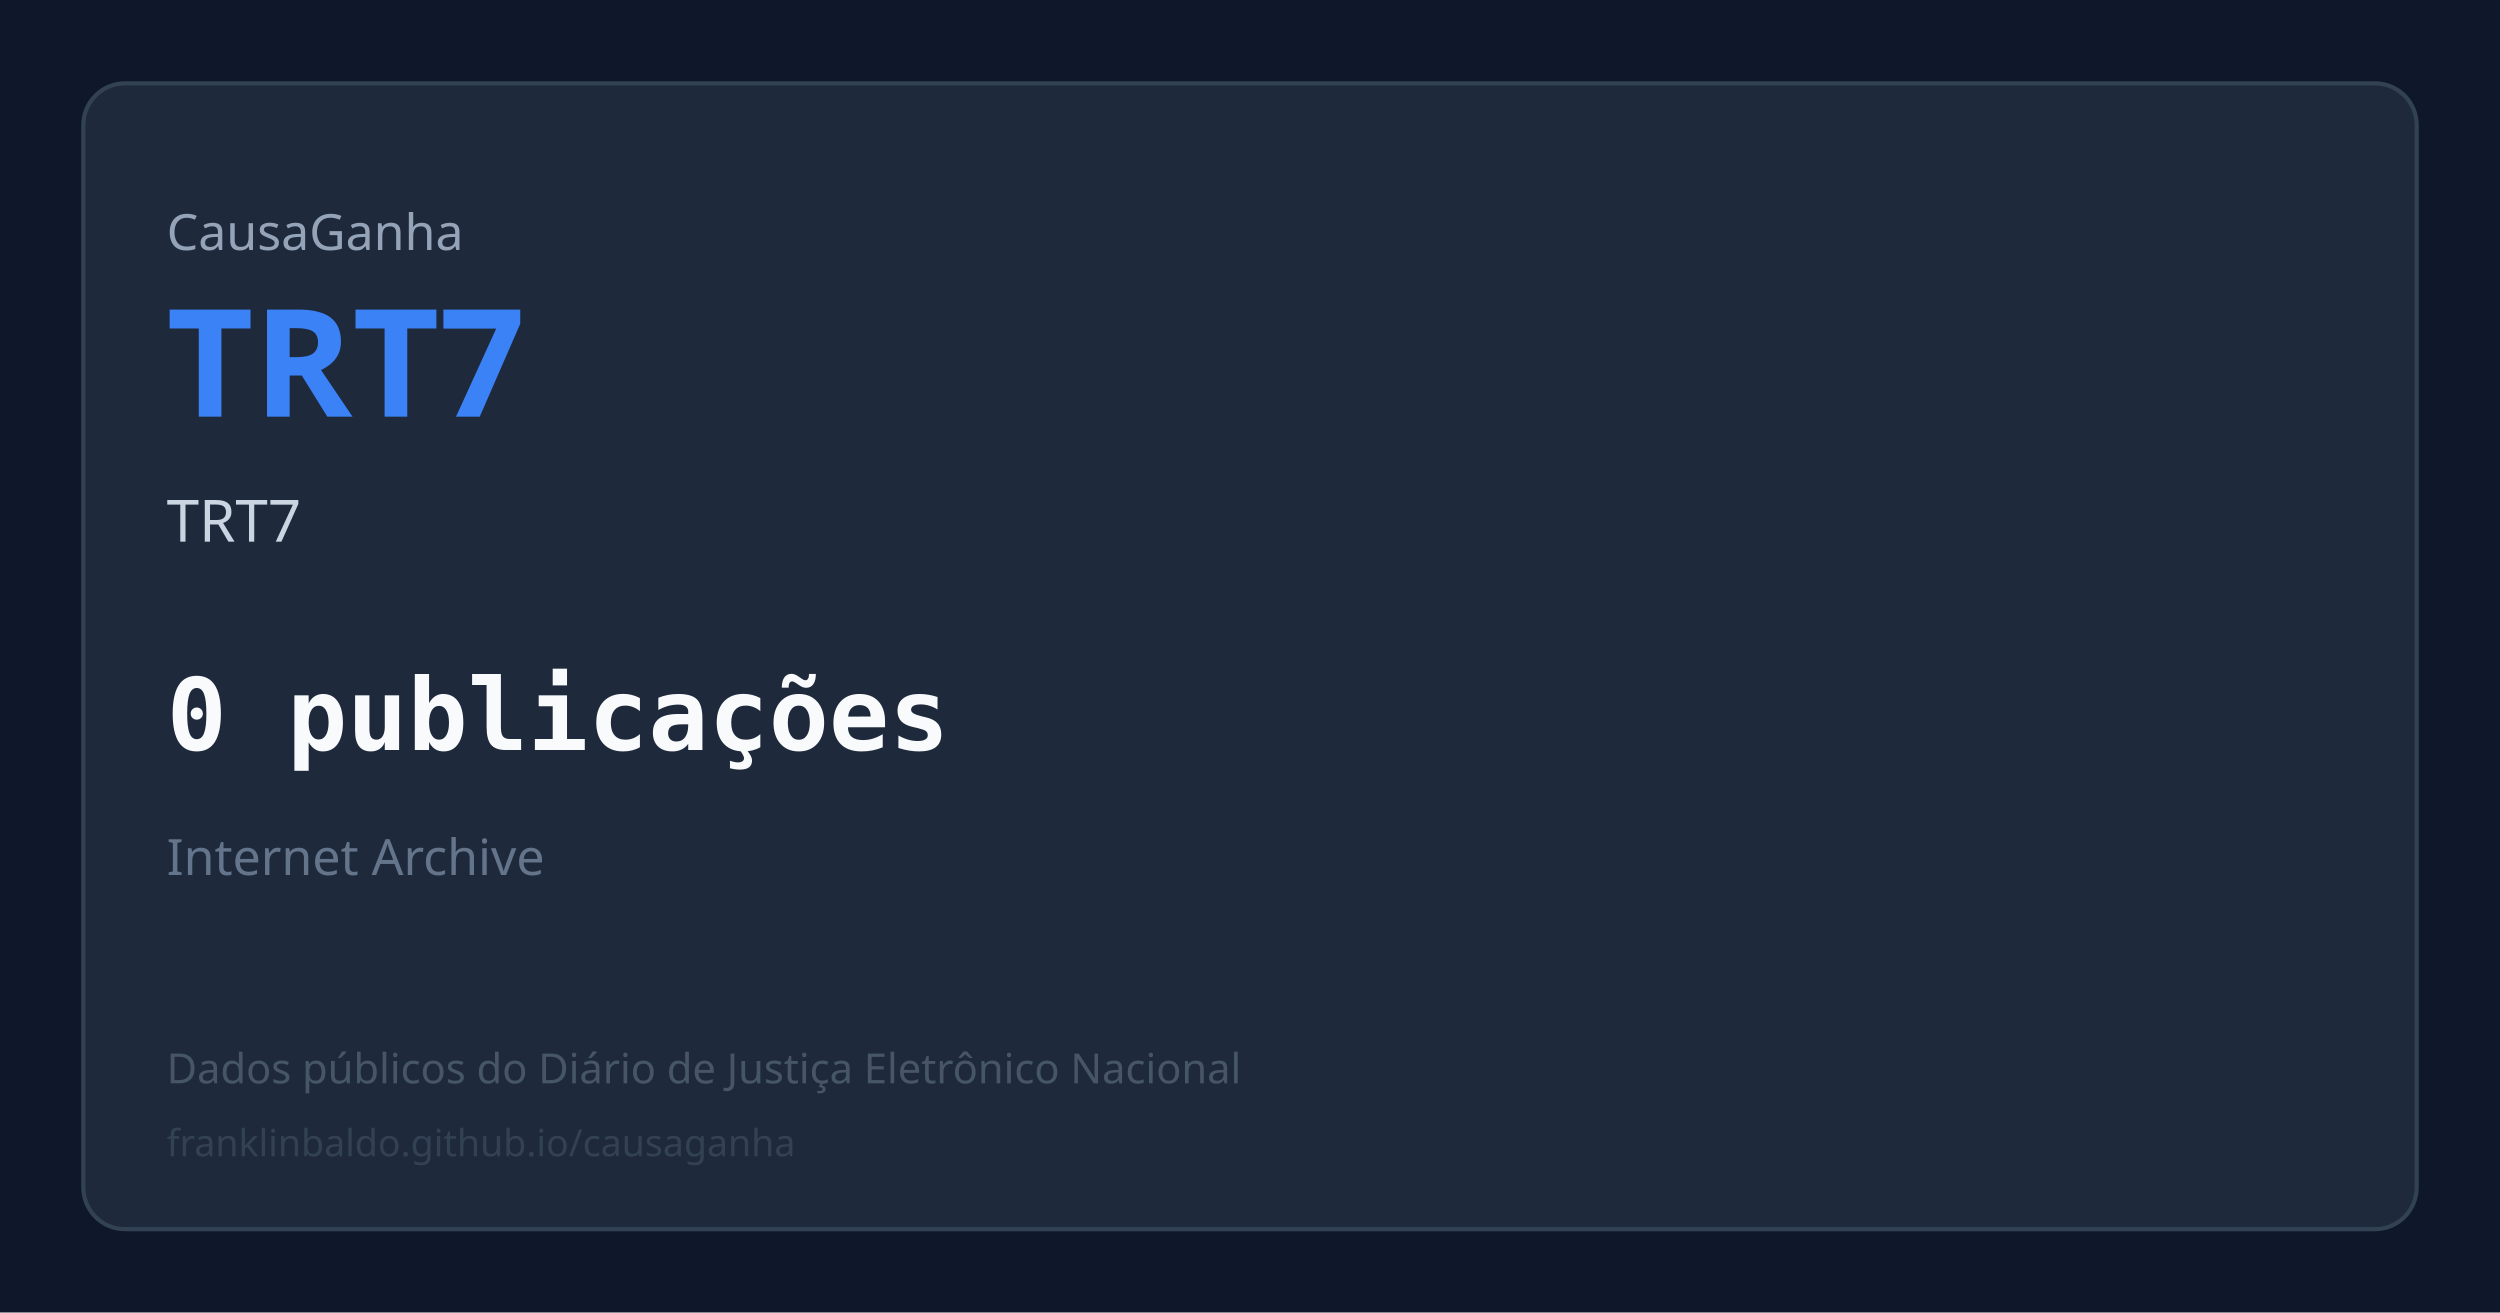
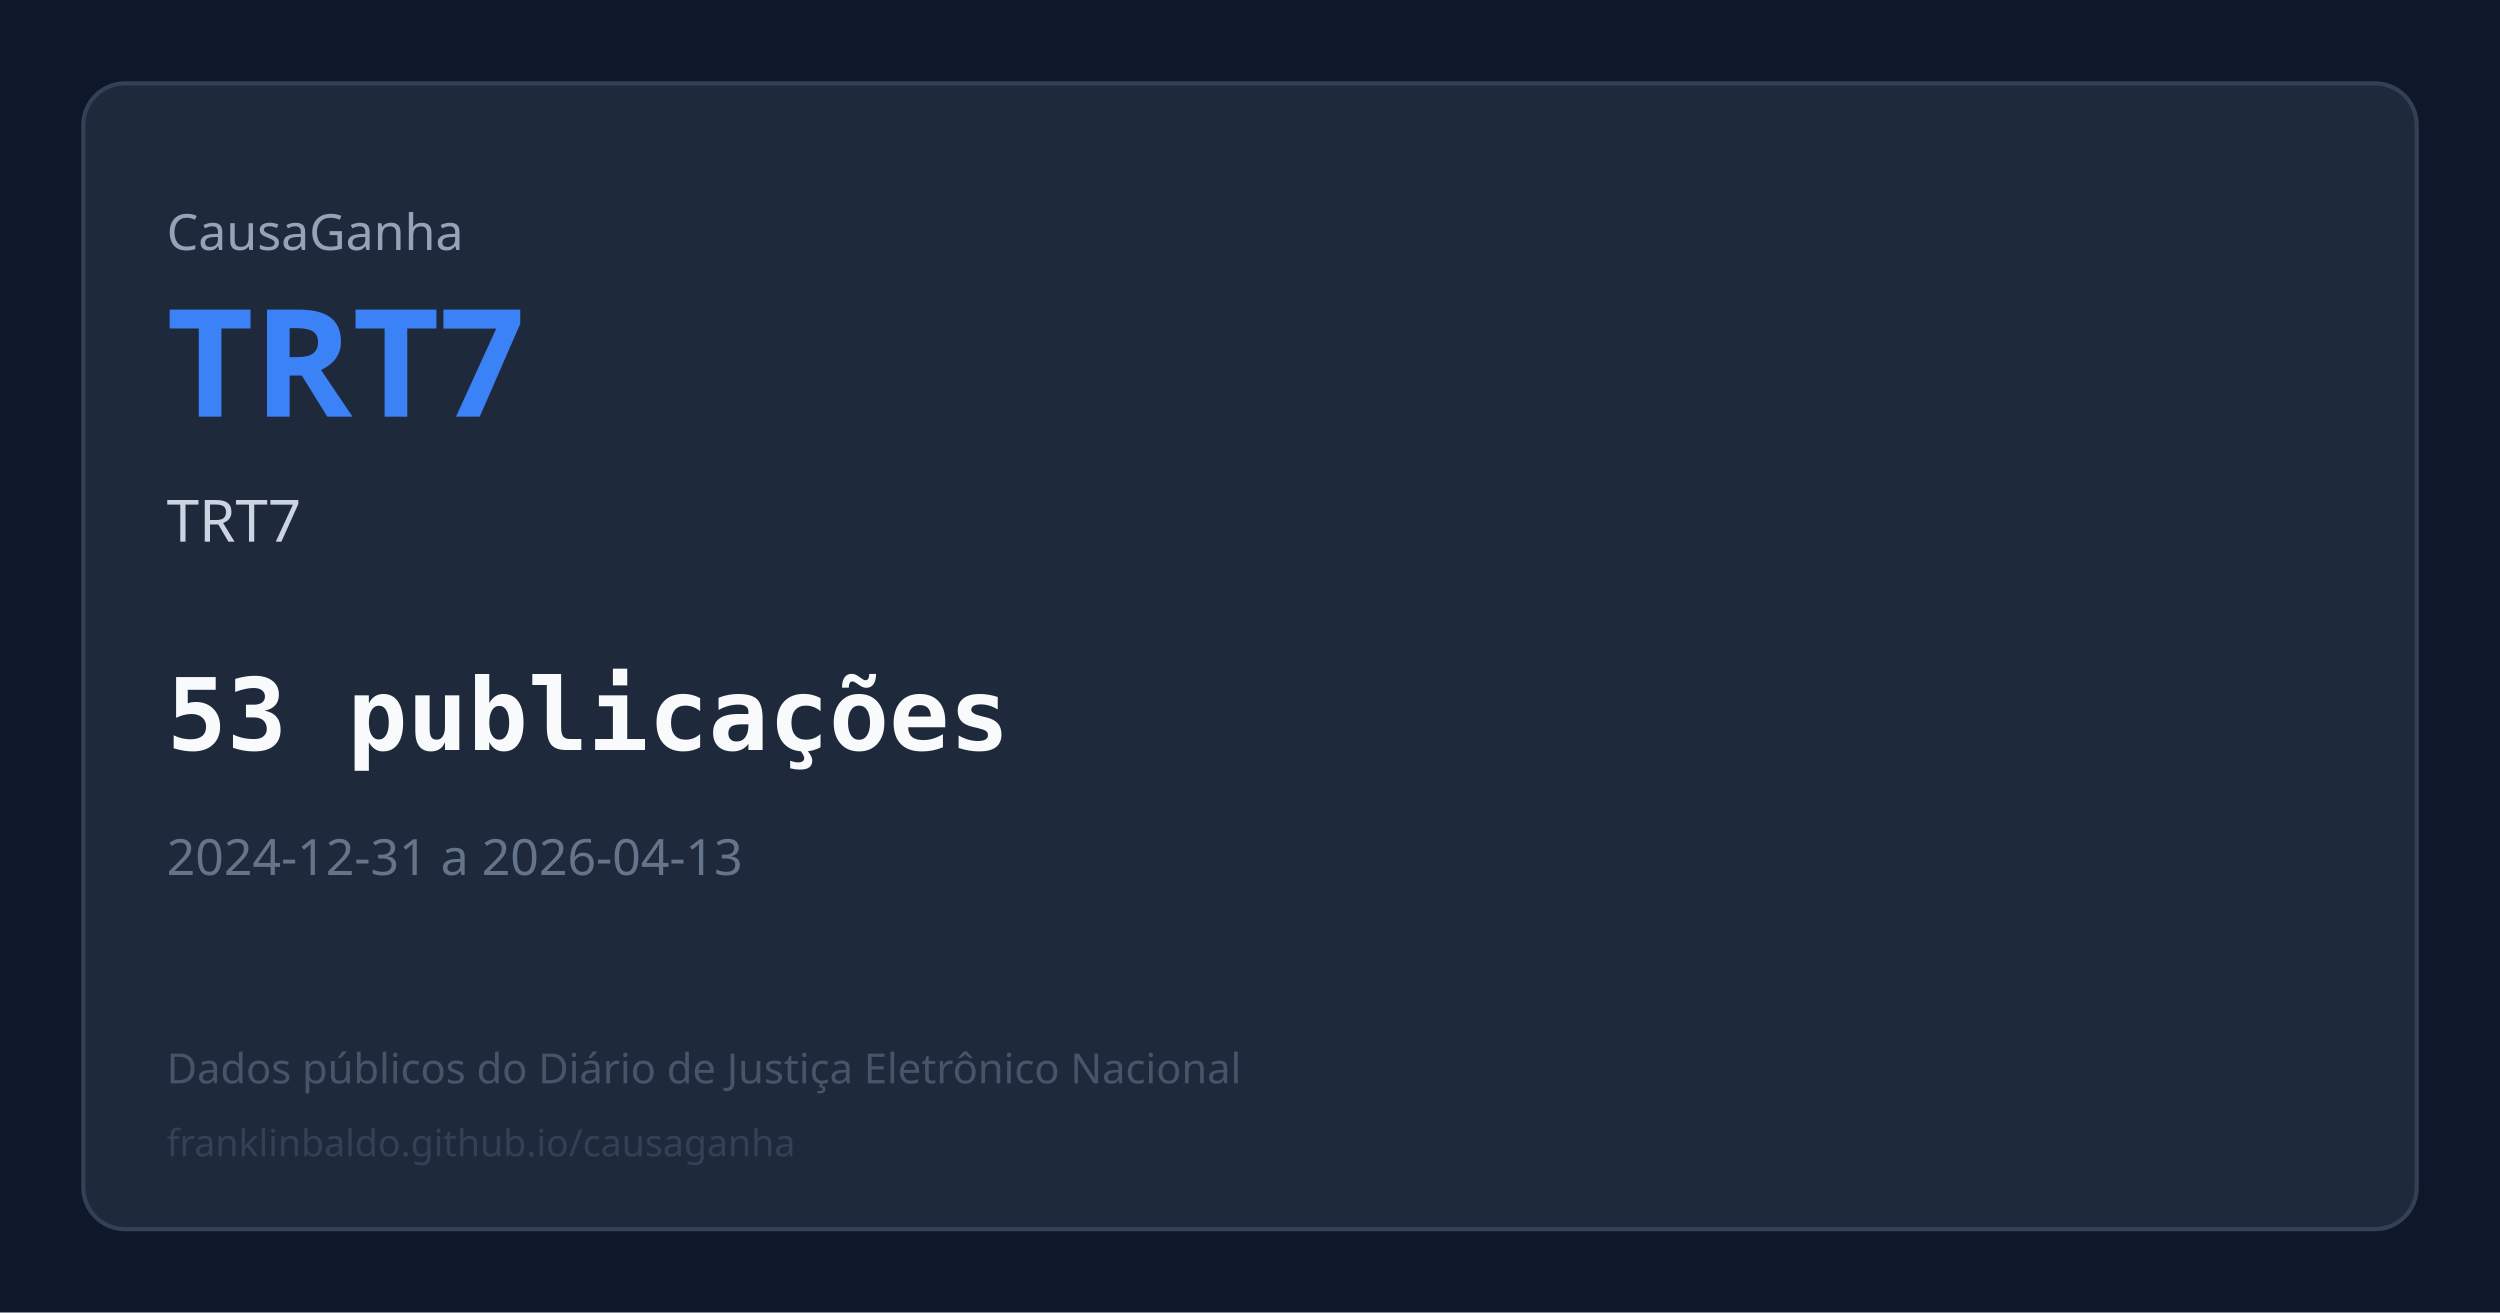
<svg xmlns="http://www.w3.org/2000/svg" width="1200" height="630">
  <rect width="1200" height="630" fill="#0f172a" />
  <rect x="40" y="40" width="1120" height="550" rx="20" fill="#1e293b" stroke="#334155" stroke-width="2" />
  <text x="80" y="120" font-family="system-ui,sans-serif" font-size="24" fill="#94a3b8">CausaGanha</text>
  <text x="80" y="200" font-family="system-ui,sans-serif" font-size="72" font-weight="bold" fill="#3b82f6">TRT7</text>
  <text x="80" y="260" font-family="system-ui,sans-serif" font-size="28" fill="#cbd5e1">TRT7</text>
-   <text x="80" y="360" font-family="monospace" font-size="48" font-weight="bold" fill="#f8fafc">0 publicações</text>
-   <text x="80" y="420" font-family="system-ui,sans-serif" font-size="24" fill="#64748b">Internet Archive</text>
+   <text x="80" y="360" font-family="monospace" font-size="48" font-weight="bold" fill="#f8fafc">53 publicações</text>
+   <text x="80" y="420" font-family="system-ui,sans-serif" font-size="24" fill="#64748b">2024-12-31 a 2026-04-13</text>
  <text x="80" y="520" font-family="system-ui,sans-serif" font-size="20" fill="#475569">Dados públicos do Diário de Justiça Eletrônico Nacional</text>
  <text x="80" y="555" font-family="system-ui,sans-serif" font-size="18" fill="#334155">franklinbaldo.github.io/causaganha</text>
</svg>
